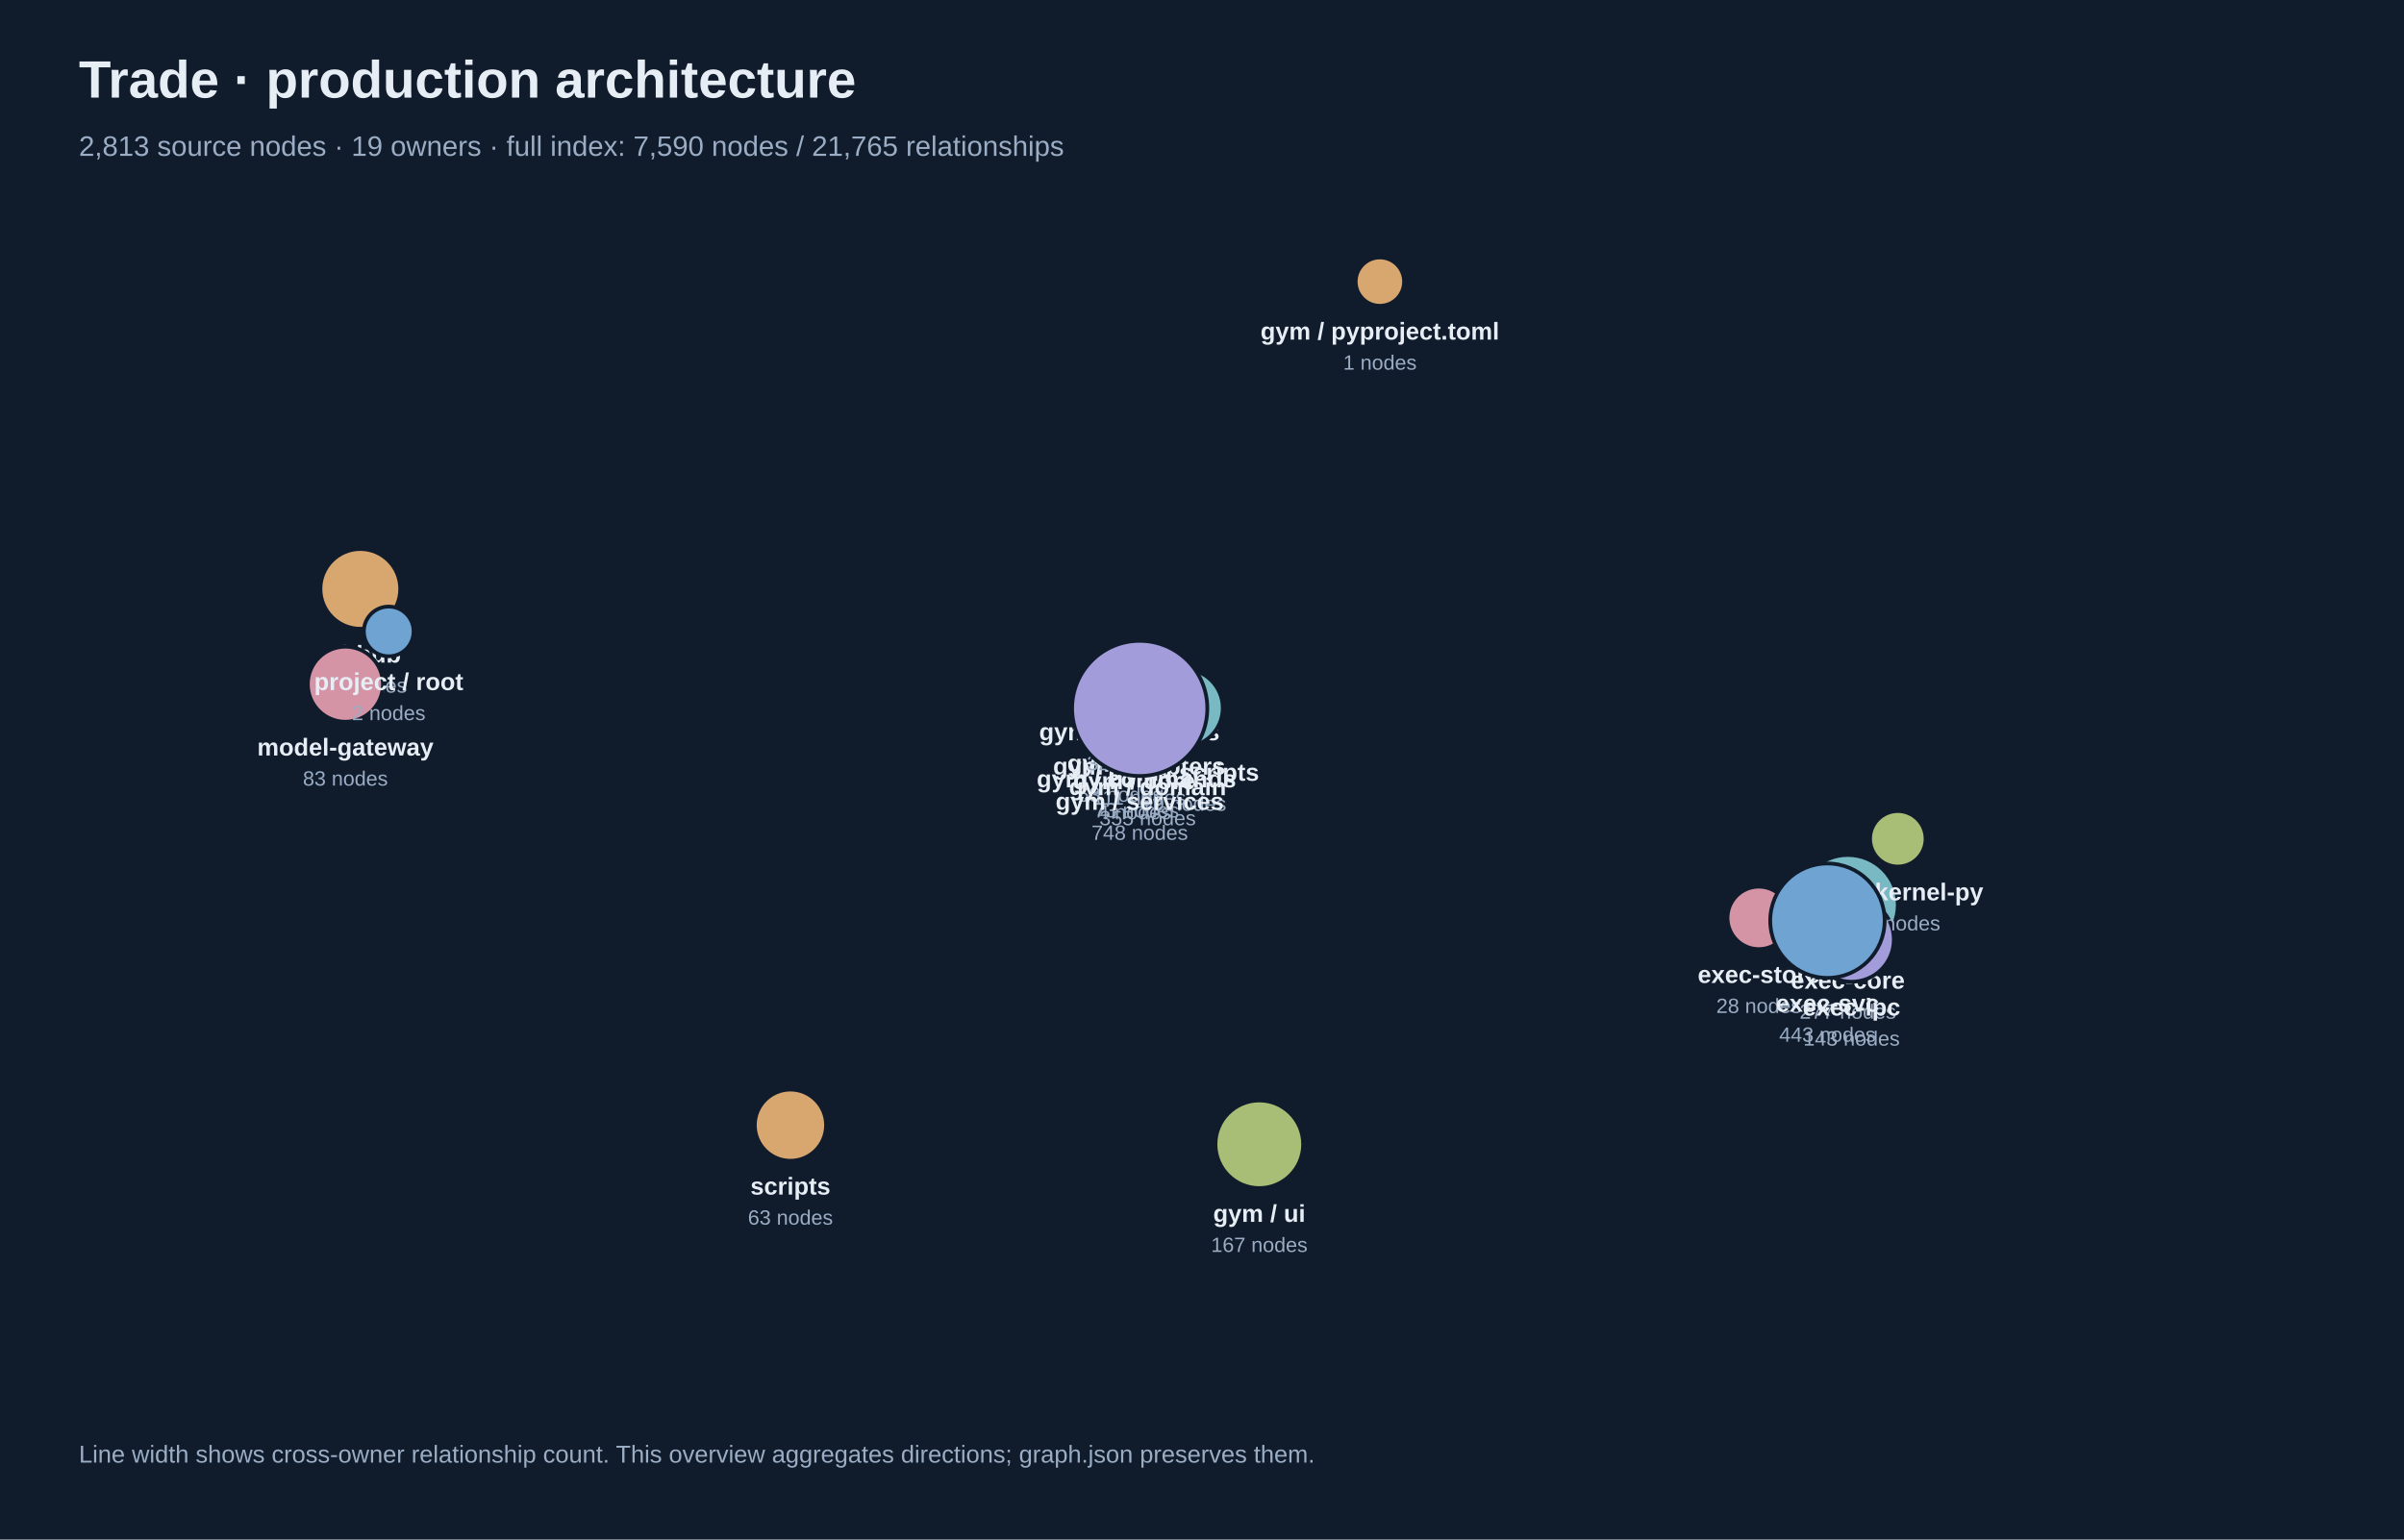
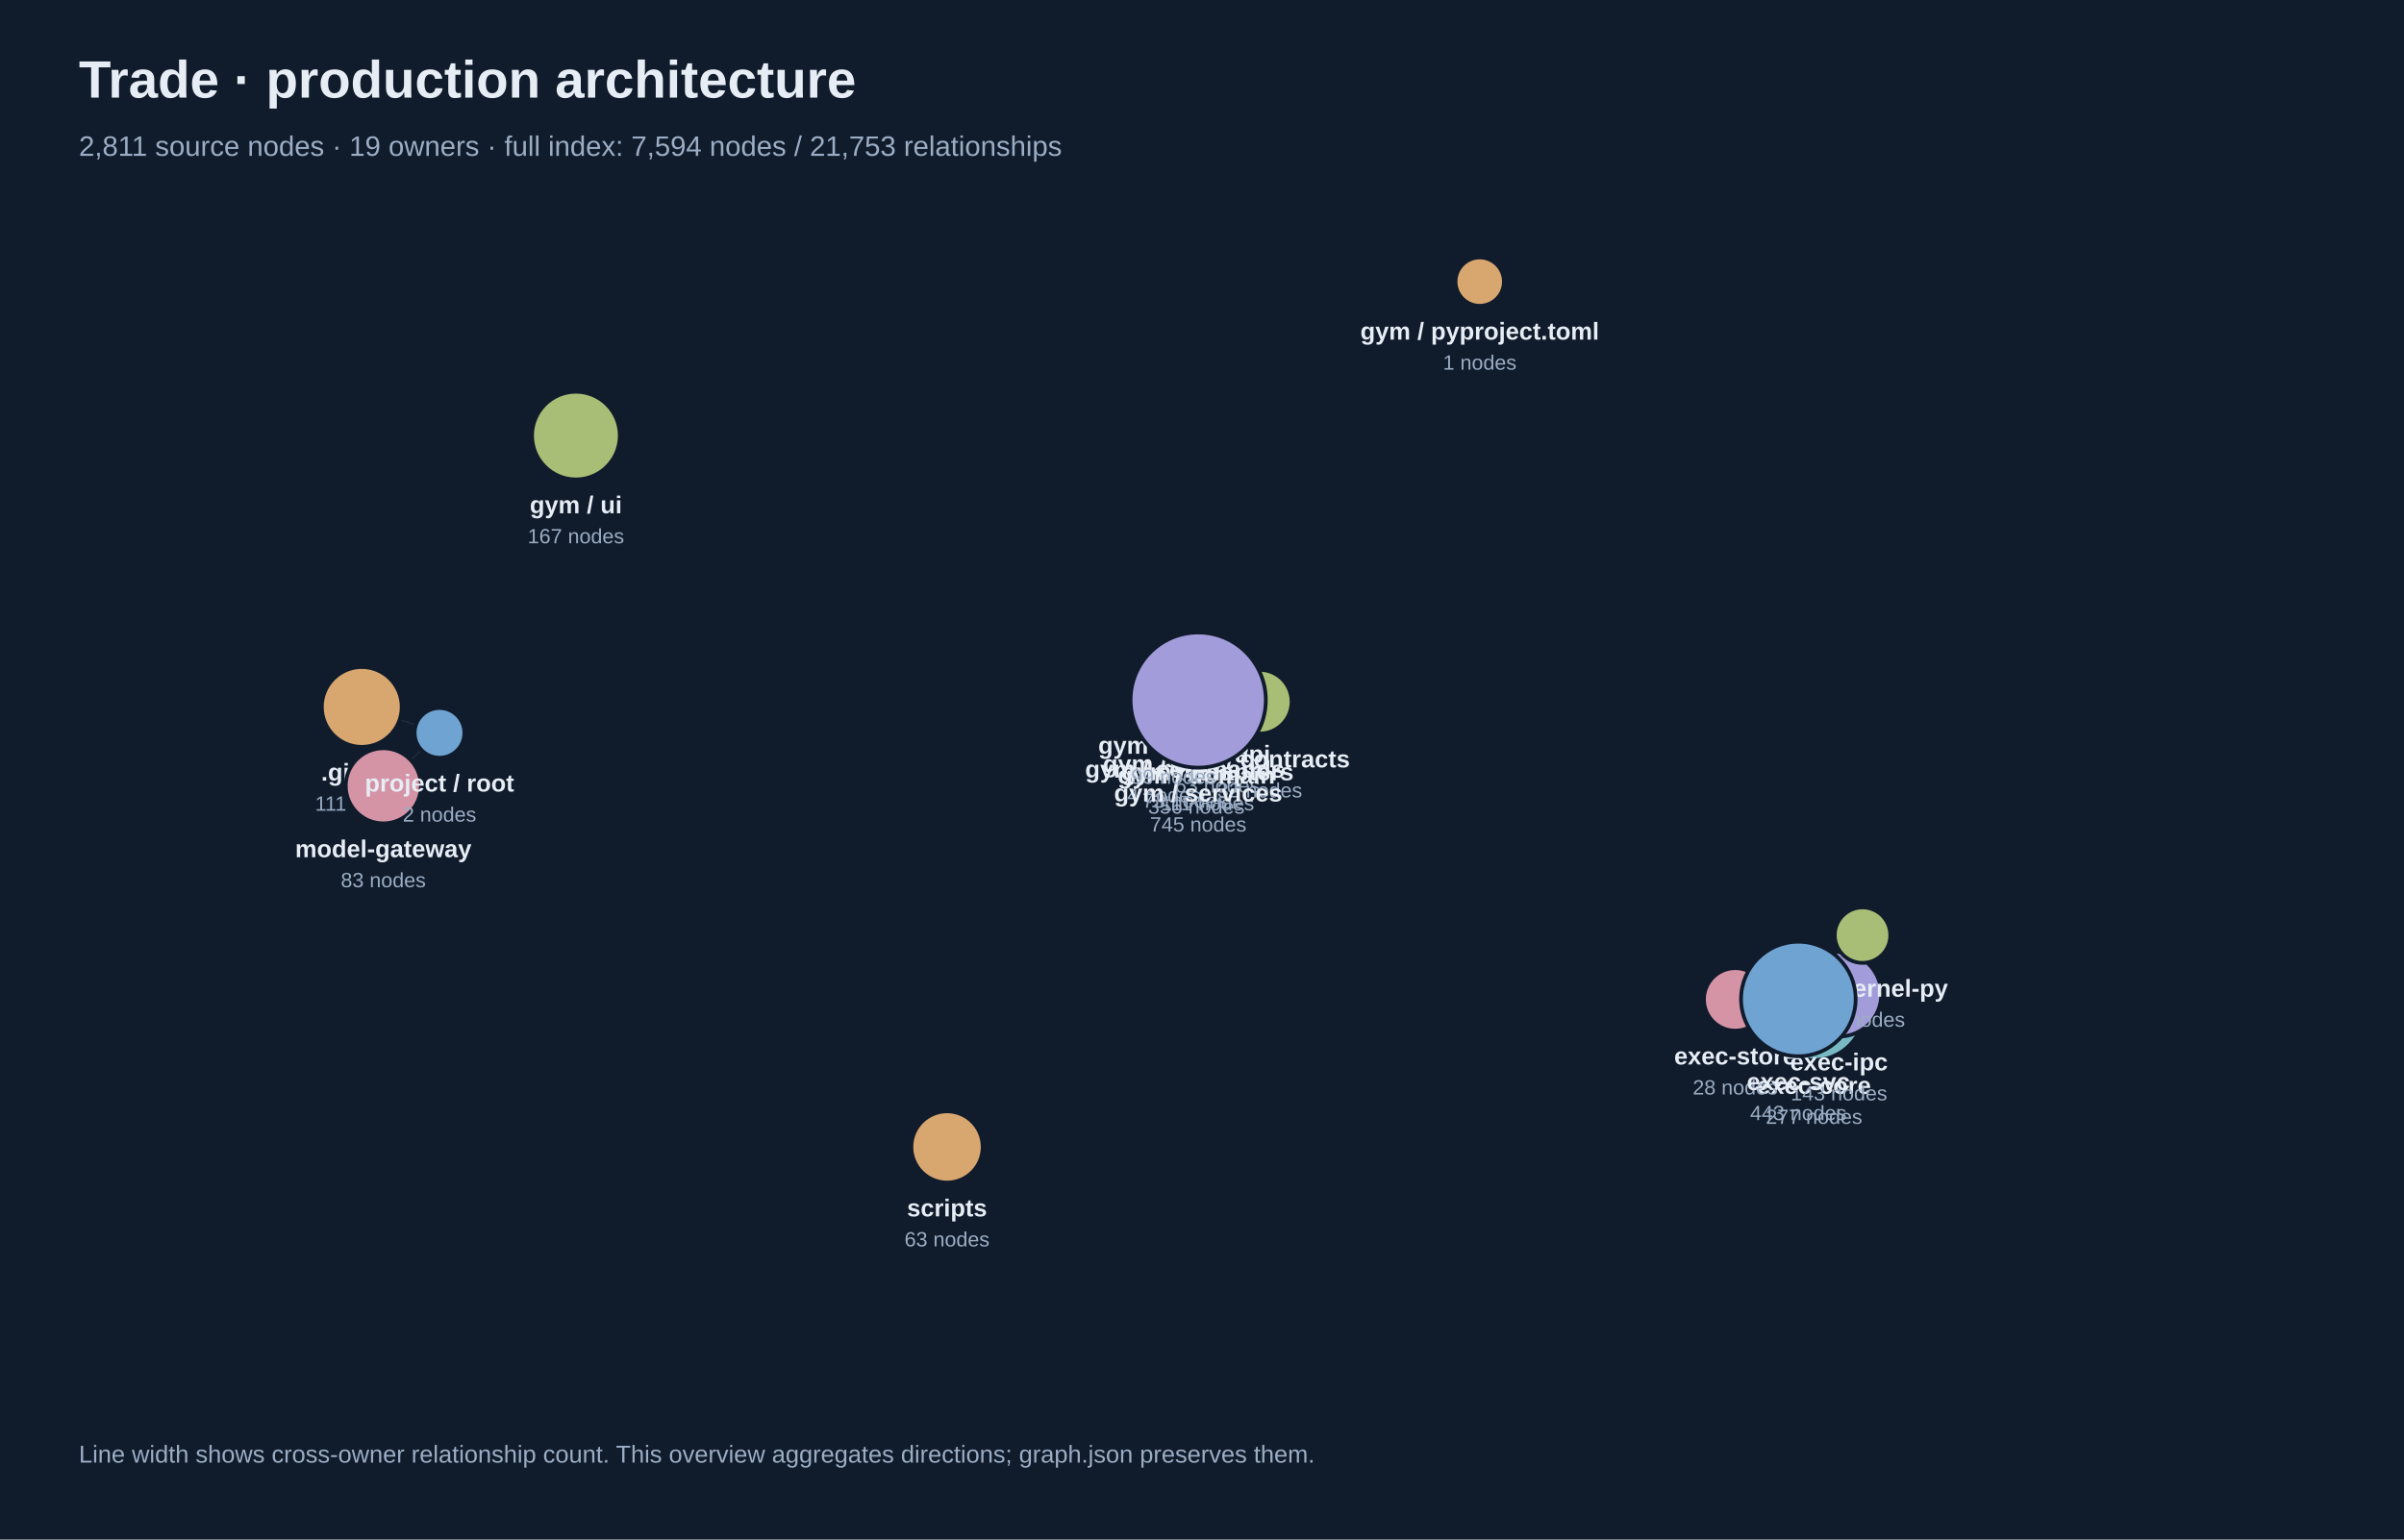
<svg xmlns="http://www.w3.org/2000/svg" width="1280" height="820" viewBox="0 0 1280 820">
  <rect width="1280" height="820" fill="#101b2b" />
  <g font-family="Segoe UI,Arial" fill="#e7edf5">
    <text x="42" y="52" font-size="28" font-weight="600">Trade · production architecture</text>
-     <text x="42" y="83" font-size="15" fill="#9badc4">2,813 source nodes · 19 owners · full index: 7,590 nodes / 21,765 relationships</text>
-     <line x1="983.861" y1="481.977" x2="1010.489" y2="446.758" stroke="#7e94b5" stroke-opacity="0.13" stroke-width="0.73" />
-     <line x1="603.89" y1="388.563" x2="630.31" y2="377.102" stroke="#7e94b5" stroke-opacity="0.13" stroke-width="0.73" />
-     <line x1="183.902" y1="364.419" x2="206.974" y2="336.309" stroke="#7e94b5" stroke-opacity="0.13" stroke-width="0.73" />
-     <line x1="596.438" y1="374.033" x2="605.082" y2="381.866" stroke="#7e94b5" stroke-opacity="0.14" stroke-width="0.79" />
-     <line x1="606.563" y1="373.328" x2="603.89" y2="388.563" stroke="#7e94b5" stroke-opacity="0.14" stroke-width="0.79" />
-     <line x1="605.082" y1="381.866" x2="630.31" y2="377.102" stroke="#7e94b5" stroke-opacity="0.14" stroke-width="0.79" />
-     <line x1="191.856" y1="313.655" x2="206.974" y2="336.309" stroke="#7e94b5" stroke-opacity="0.14" stroke-width="0.79" />
-     <line x1="601.324" y1="359.304" x2="606.837" y2="377.309" stroke="#7e94b5" stroke-opacity="0.14" stroke-width="0.83" />
-     <line x1="596.438" y1="374.033" x2="601.324" y2="359.304" stroke="#7e94b5" stroke-opacity="0.14" stroke-width="0.87" />
-     <line x1="606.563" y1="373.328" x2="630.31" y2="377.102" stroke="#7e94b5" stroke-opacity="0.15" stroke-width="0.93" />
-     <line x1="601.324" y1="359.304" x2="611.053" y2="376.988" stroke="#7e94b5" stroke-opacity="0.15" stroke-width="0.95" />
-     <line x1="936.455" y1="488.877" x2="973.017" y2="490.37" stroke="#7e94b5" stroke-opacity="0.15" stroke-width="0.98" />
-     <line x1="606.563" y1="373.328" x2="601.324" y2="359.304" stroke="#7e94b5" stroke-opacity="0.16" stroke-width="1.00" />
-     <line x1="603.89" y1="388.563" x2="611.053" y2="376.988" stroke="#7e94b5" stroke-opacity="0.16" stroke-width="1.04" />
-     <line x1="603.89" y1="388.563" x2="606.837" y2="377.309" stroke="#7e94b5" stroke-opacity="0.16" stroke-width="1.04" />
-     <line x1="611.053" y1="376.988" x2="630.31" y2="377.102" stroke="#7e94b5" stroke-opacity="0.17" stroke-width="1.10" />
-     <line x1="606.563" y1="373.328" x2="596.438" y2="374.033" stroke="#7e94b5" stroke-opacity="0.18" stroke-width="1.23" />
-     <line x1="985.861" y1="500.406" x2="973.017" y2="490.37" stroke="#7e94b5" stroke-opacity="0.18" stroke-width="1.24" />
-     <line x1="630.31" y1="377.102" x2="606.837" y2="377.309" stroke="#7e94b5" stroke-opacity="0.18" stroke-width="1.26" />
-     <line x1="983.861" y1="481.977" x2="973.017" y2="490.37" stroke="#7e94b5" stroke-opacity="0.19" stroke-width="1.41" />
-     <line x1="606.563" y1="373.328" x2="611.053" y2="376.988" stroke="#7e94b5" stroke-opacity="0.20" stroke-width="1.46" />
-     <line x1="605.082" y1="381.866" x2="611.053" y2="376.988" stroke="#7e94b5" stroke-opacity="0.20" stroke-width="1.54" />
-     <line x1="596.438" y1="374.033" x2="611.053" y2="376.988" stroke="#7e94b5" stroke-opacity="0.21" stroke-width="1.56" />
-     <line x1="606.563" y1="373.328" x2="605.082" y2="381.866" stroke="#7e94b5" stroke-opacity="0.23" stroke-width="1.83" />
-     <line x1="605.082" y1="381.866" x2="603.89" y2="388.563" stroke="#7e94b5" stroke-opacity="0.24" stroke-width="1.96" />
-     <line x1="596.438" y1="374.033" x2="606.837" y2="377.309" stroke="#7e94b5" stroke-opacity="0.26" stroke-width="2.17" />
-     <line x1="605.082" y1="381.866" x2="606.837" y2="377.309" stroke="#7e94b5" stroke-opacity="0.30" stroke-width="2.59" />
-     <line x1="606.563" y1="373.328" x2="606.837" y2="377.309" stroke="#7e94b5" stroke-opacity="0.31" stroke-width="2.72" />
-     <line x1="611.053" y1="376.988" x2="606.837" y2="377.309" stroke="#7e94b5" stroke-opacity="0.57" stroke-width="5.60" />
-     <circle cx="191.856" cy="313.655" r="21.245" fill="#d8a66f" stroke="#101b2b" stroke-width="2" />
-     <text x="191.856" y="352.9" text-anchor="middle" font-size="13" font-weight="600">.github</text>
-     <text x="191.856" y="368.9" text-anchor="middle" font-size="11" fill="#9badc4">111 nodes</text>
-     <circle cx="983.861" cy="481.977" r="26.605" fill="#79b9c4" stroke="#101b2b" stroke-width="2" />
-     <text x="983.861" y="526.582" text-anchor="middle" font-size="13" font-weight="600">exec-core</text>
-     <text x="983.861" y="542.582" text-anchor="middle" font-size="11" fill="#9badc4">277 nodes</text>
-     <circle cx="985.861" cy="500.406" r="22.494" fill="#a39cda" stroke="#101b2b" stroke-width="2" />
-     <text x="985.861" y="540.9" text-anchor="middle" font-size="13" font-weight="600">exec-ipc</text>
-     <text x="985.861" y="556.9" text-anchor="middle" font-size="11" fill="#9badc4">143 nodes</text>
-     <circle cx="1010.489" cy="446.758" r="14.775" fill="#a8bd75" stroke="#101b2b" stroke-width="2" />
-     <text x="1010.489" y="479.533" text-anchor="middle" font-size="13" font-weight="600">exec-kernel-py</text>
-     <text x="1010.489" y="495.533" text-anchor="middle" font-size="11" fill="#9badc4">10 nodes</text>
-     <circle cx="936.455" cy="488.877" r="16.643" fill="#d494a5" stroke="#101b2b" stroke-width="2" />
-     <text x="936.455" y="523.521" text-anchor="middle" font-size="13" font-weight="600">exec-store</text>
-     <text x="936.455" y="539.521" text-anchor="middle" font-size="11" fill="#9badc4">28 nodes</text>
-     <circle cx="973.017" cy="490.37" r="30.47" fill="#6fa3d2" stroke="#101b2b" stroke-width="2" />
-     <text x="973.017" y="538.84" text-anchor="middle" font-size="13" font-weight="600">exec-svc</text>
-     <text x="973.017" y="554.84" text-anchor="middle" font-size="11" fill="#9badc4">443 nodes</text>
-     <circle cx="606.563" cy="373.328" r="21.245" fill="#d8a66f" stroke="#101b2b" stroke-width="2" />
-     <text x="606.563" y="412.573" text-anchor="middle" font-size="13" font-weight="600">gym / adapters</text>
-     <text x="606.563" y="428.573" text-anchor="middle" font-size="11" fill="#9badc4">111 nodes</text>
-     <circle cx="596.438" cy="374.033" r="18.965" fill="#79b9c4" stroke="#101b2b" stroke-width="2" />
-     <text x="596.438" y="410.998" text-anchor="middle" font-size="13" font-weight="600">gym / api</text>
-     <text x="596.438" y="426.998" text-anchor="middle" font-size="11" fill="#9badc4">63 nodes</text>
-     <circle cx="605.082" cy="381.866" r="19.498" fill="#a39cda" stroke="#101b2b" stroke-width="2" />
-     <text x="605.082" y="419.364" text-anchor="middle" font-size="13" font-weight="600">gym / commands</text>
-     <text x="605.082" y="435.364" text-anchor="middle" font-size="11" fill="#9badc4">73 nodes</text>
-     <circle cx="601.324" cy="359.304" r="16.964" fill="#a8bd75" stroke="#101b2b" stroke-width="2" />
-     <text x="601.324" y="394.268" text-anchor="middle" font-size="13" font-weight="600">gym / contracts</text>
-     <text x="601.324" y="410.268" text-anchor="middle" font-size="11" fill="#9badc4">32 nodes</text>
-     <circle cx="603.89" cy="388.563" r="13.755" fill="#d494a5" stroke="#101b2b" stroke-width="2" />
-     <text x="603.89" y="420.318" text-anchor="middle" font-size="13" font-weight="600">gym / core</text>
-     <text x="603.89" y="436.318" text-anchor="middle" font-size="11" fill="#9badc4">4 nodes</text>
-     <circle cx="611.053" cy="376.988" r="28.534" fill="#6fa3d2" stroke="#101b2b" stroke-width="2" />
-     <text x="611.053" y="423.522" text-anchor="middle" font-size="13" font-weight="600">gym / domain</text>
-     <text x="611.053" y="439.522" text-anchor="middle" font-size="11" fill="#9badc4">355 nodes</text>
-     <circle cx="734.717" cy="150.0" r="12.878" fill="#d8a66f" stroke="#101b2b" stroke-width="2" />
-     <text x="734.717" y="180.878" text-anchor="middle" font-size="13" font-weight="600">gym / pyproject.toml</text>
-     <text x="734.717" y="196.878" text-anchor="middle" font-size="11" fill="#9badc4">1 nodes</text>
-     <circle cx="630.31" cy="377.102" r="20.731" fill="#79b9c4" stroke="#101b2b" stroke-width="2" />
-     <text x="630.31" y="415.833" text-anchor="middle" font-size="13" font-weight="600">gym / scripts</text>
-     <text x="630.31" y="431.833" text-anchor="middle" font-size="11" fill="#9badc4">99 nodes</text>
-     <circle cx="606.837" cy="377.309" r="36.0" fill="#a39cda" stroke="#101b2b" stroke-width="2" />
-     <text x="606.837" y="431.309" text-anchor="middle" font-size="13" font-weight="600">gym / services</text>
-     <text x="606.837" y="447.309" text-anchor="middle" font-size="11" fill="#9badc4">748 nodes</text>
-     <circle cx="670.507" cy="609.458" r="23.34" fill="#a8bd75" stroke="#101b2b" stroke-width="2" />
-     <text x="670.507" y="650.799" text-anchor="middle" font-size="13" font-weight="600">gym / ui</text>
-     <text x="670.507" y="666.799" text-anchor="middle" font-size="11" fill="#9badc4">167 nodes</text>
-     <circle cx="183.902" cy="364.419" r="19.995" fill="#d494a5" stroke="#101b2b" stroke-width="2" />
-     <text x="183.902" y="402.414" text-anchor="middle" font-size="13" font-weight="600">model-gateway</text>
-     <text x="183.902" y="418.414" text-anchor="middle" font-size="11" fill="#9badc4">83 nodes</text>
-     <circle cx="206.974" cy="336.309" r="13.241" fill="#6fa3d2" stroke="#101b2b" stroke-width="2" />
-     <text x="206.974" y="367.55" text-anchor="middle" font-size="13" font-weight="600">project / root</text>
-     <text x="206.974" y="383.55" text-anchor="middle" font-size="11" fill="#9badc4">2 nodes</text>
-     <circle cx="420.864" cy="599.277" r="18.965" fill="#d8a66f" stroke="#101b2b" stroke-width="2" />
-     <text x="420.864" y="636.242" text-anchor="middle" font-size="13" font-weight="600">scripts</text>
-     <text x="420.864" y="652.242" text-anchor="middle" font-size="11" fill="#9badc4">63 nodes</text>
+     <text x="42" y="83" font-size="15" fill="#9badc4">2,811 source nodes · 19 owners · full index: 7,594 nodes / 21,753 relationships</text>
+     <line x1="965.877" y1="537.954" x2="991.699" y2="498.068" stroke="#7e94b5" stroke-opacity="0.13" stroke-width="0.73" />
+     <line x1="619.762" y1="379.57" x2="624.838" y2="362.729" stroke="#7e94b5" stroke-opacity="0.13" stroke-width="0.73" />
+     <line x1="204.103" y1="418.542" x2="234.015" y2="390.335" stroke="#7e94b5" stroke-opacity="0.13" stroke-width="0.73" />
+     <line x1="648.246" y1="369.133" x2="630.858" y2="376.658" stroke="#7e94b5" stroke-opacity="0.14" stroke-width="0.78" />
+     <line x1="642.932" y1="376.313" x2="619.762" y2="379.57" stroke="#7e94b5" stroke-opacity="0.14" stroke-width="0.78" />
+     <line x1="630.858" y1="376.658" x2="624.838" y2="362.729" stroke="#7e94b5" stroke-opacity="0.14" stroke-width="0.78" />
+     <line x1="192.623" y1="376.527" x2="234.015" y2="390.335" stroke="#7e94b5" stroke-opacity="0.14" stroke-width="0.78" />
+     <line x1="670.733" y1="373.747" x2="637.972" y2="372.866" stroke="#7e94b5" stroke-opacity="0.14" stroke-width="0.83" />
+     <line x1="648.246" y1="369.133" x2="670.733" y2="373.747" stroke="#7e94b5" stroke-opacity="0.14" stroke-width="0.86" />
+     <line x1="642.932" y1="376.313" x2="624.838" y2="362.729" stroke="#7e94b5" stroke-opacity="0.15" stroke-width="0.92" />
+     <line x1="670.733" y1="373.747" x2="636.973" y2="370.757" stroke="#7e94b5" stroke-opacity="0.15" stroke-width="0.95" />
+     <line x1="923.915" y1="532.29" x2="957.526" y2="532.073" stroke="#7e94b5" stroke-opacity="0.15" stroke-width="0.97" />
+     <line x1="642.932" y1="376.313" x2="670.733" y2="373.747" stroke="#7e94b5" stroke-opacity="0.16" stroke-width="0.99" />
+     <line x1="619.762" y1="379.57" x2="637.972" y2="372.866" stroke="#7e94b5" stroke-opacity="0.16" stroke-width="0.99" />
+     <line x1="619.762" y1="379.57" x2="636.973" y2="370.757" stroke="#7e94b5" stroke-opacity="0.16" stroke-width="1.07" />
+     <line x1="636.973" y1="370.757" x2="624.838" y2="362.729" stroke="#7e94b5" stroke-opacity="0.16" stroke-width="1.09" />
+     <line x1="642.932" y1="376.313" x2="648.246" y2="369.133" stroke="#7e94b5" stroke-opacity="0.18" stroke-width="1.21" />
+     <line x1="979.161" y1="529.561" x2="957.526" y2="532.073" stroke="#7e94b5" stroke-opacity="0.18" stroke-width="1.23" />
+     <line x1="624.838" y1="362.729" x2="637.972" y2="372.866" stroke="#7e94b5" stroke-opacity="0.18" stroke-width="1.24" />
+     <line x1="965.877" y1="537.954" x2="957.526" y2="532.073" stroke="#7e94b5" stroke-opacity="0.19" stroke-width="1.39" />
+     <line x1="642.932" y1="376.313" x2="636.973" y2="370.757" stroke="#7e94b5" stroke-opacity="0.20" stroke-width="1.44" />
+     <line x1="648.246" y1="369.133" x2="636.973" y2="370.757" stroke="#7e94b5" stroke-opacity="0.22" stroke-width="1.68" />
+     <line x1="630.858" y1="376.658" x2="636.973" y2="370.757" stroke="#7e94b5" stroke-opacity="0.22" stroke-width="1.69" />
+     <line x1="642.932" y1="376.313" x2="630.858" y2="376.658" stroke="#7e94b5" stroke-opacity="0.23" stroke-width="1.80" />
+     <line x1="630.858" y1="376.658" x2="619.762" y2="379.57" stroke="#7e94b5" stroke-opacity="0.24" stroke-width="1.92" />
+     <line x1="648.246" y1="369.133" x2="637.972" y2="372.866" stroke="#7e94b5" stroke-opacity="0.25" stroke-width="2.02" />
+     <line x1="630.858" y1="376.658" x2="637.972" y2="372.866" stroke="#7e94b5" stroke-opacity="0.28" stroke-width="2.43" />
+     <line x1="642.932" y1="376.313" x2="637.972" y2="372.866" stroke="#7e94b5" stroke-opacity="0.31" stroke-width="2.66" />
+     <line x1="636.973" y1="370.757" x2="637.972" y2="372.866" stroke="#7e94b5" stroke-opacity="0.57" stroke-width="5.60" />
+     <circle cx="192.623" cy="376.527" r="21.264" fill="#d8a66f" stroke="#101b2b" stroke-width="2" />
+     <text x="192.623" y="415.791" text-anchor="middle" font-size="13" font-weight="600">.github</text>
+     <text x="192.623" y="431.791" text-anchor="middle" font-size="11" fill="#9badc4">111 nodes</text>
+     <circle cx="965.877" cy="537.954" r="26.634" fill="#79b9c4" stroke="#101b2b" stroke-width="2" />
+     <text x="965.877" y="582.588" text-anchor="middle" font-size="13" font-weight="600">exec-core</text>
+     <text x="965.877" y="598.588" text-anchor="middle" font-size="11" fill="#9badc4">277 nodes</text>
+     <circle cx="979.161" cy="529.561" r="22.515" fill="#a39cda" stroke="#101b2b" stroke-width="2" />
+     <text x="979.161" y="570.076" text-anchor="middle" font-size="13" font-weight="600">exec-ipc</text>
+     <text x="979.161" y="586.076" text-anchor="middle" font-size="11" fill="#9badc4">143 nodes</text>
+     <circle cx="991.699" cy="498.068" r="14.781" fill="#a8bd75" stroke="#101b2b" stroke-width="2" />
+     <text x="991.699" y="530.848" text-anchor="middle" font-size="13" font-weight="600">exec-kernel-py</text>
+     <text x="991.699" y="546.848" text-anchor="middle" font-size="11" fill="#9badc4">10 nodes</text>
+     <circle cx="923.915" cy="532.29" r="16.653" fill="#d494a5" stroke="#101b2b" stroke-width="2" />
+     <text x="923.915" y="566.943" text-anchor="middle" font-size="13" font-weight="600">exec-store</text>
+     <text x="923.915" y="582.943" text-anchor="middle" font-size="11" fill="#9badc4">28 nodes</text>
+     <circle cx="957.526" cy="532.073" r="30.507" fill="#6fa3d2" stroke="#101b2b" stroke-width="2" />
+     <text x="957.526" y="580.58" text-anchor="middle" font-size="13" font-weight="600">exec-svc</text>
+     <text x="957.526" y="596.58" text-anchor="middle" font-size="11" fill="#9badc4">443 nodes</text>
+     <circle cx="642.932" cy="376.313" r="21.264" fill="#d8a66f" stroke="#101b2b" stroke-width="2" />
+     <text x="642.932" y="415.577" text-anchor="middle" font-size="13" font-weight="600">gym / adapters</text>
+     <text x="642.932" y="431.577" text-anchor="middle" font-size="11" fill="#9badc4">111 nodes</text>
+     <circle cx="648.246" cy="369.133" r="18.979" fill="#79b9c4" stroke="#101b2b" stroke-width="2" />
+     <text x="648.246" y="406.112" text-anchor="middle" font-size="13" font-weight="600">gym / api</text>
+     <text x="648.246" y="422.112" text-anchor="middle" font-size="11" fill="#9badc4">63 nodes</text>
+     <circle cx="630.858" cy="376.658" r="19.513" fill="#a39cda" stroke="#101b2b" stroke-width="2" />
+     <text x="630.858" y="414.171" text-anchor="middle" font-size="13" font-weight="600">gym / commands</text>
+     <text x="630.858" y="430.171" text-anchor="middle" font-size="11" fill="#9badc4">73 nodes</text>
+     <circle cx="670.733" cy="373.747" r="16.974" fill="#a8bd75" stroke="#101b2b" stroke-width="2" />
+     <text x="670.733" y="408.721" text-anchor="middle" font-size="13" font-weight="600">gym / contracts</text>
+     <text x="670.733" y="424.721" text-anchor="middle" font-size="11" fill="#9badc4">32 nodes</text>
+     <circle cx="619.762" cy="379.57" r="13.759" fill="#d494a5" stroke="#101b2b" stroke-width="2" />
+     <text x="619.762" y="411.328" text-anchor="middle" font-size="13" font-weight="600">gym / core</text>
+     <text x="619.762" y="427.328" text-anchor="middle" font-size="11" fill="#9badc4">4 nodes</text>
+     <circle cx="636.973" cy="370.757" r="28.59" fill="#6fa3d2" stroke="#101b2b" stroke-width="2" />
+     <text x="636.973" y="417.348" text-anchor="middle" font-size="13" font-weight="600">gym / domain</text>
+     <text x="636.973" y="433.348" text-anchor="middle" font-size="11" fill="#9badc4">356 nodes</text>
+     <circle cx="787.877" cy="150" r="12.879" fill="#d8a66f" stroke="#101b2b" stroke-width="2" />
+     <text x="787.877" y="180.879" text-anchor="middle" font-size="13" font-weight="600">gym / pyproject.toml</text>
+     <text x="787.877" y="196.879" text-anchor="middle" font-size="11" fill="#9badc4">1 nodes</text>
+     <circle cx="624.838" cy="362.729" r="20.749" fill="#79b9c4" stroke="#101b2b" stroke-width="2" />
+     <text x="624.838" y="401.478" text-anchor="middle" font-size="13" font-weight="600">gym / scripts</text>
+     <text x="624.838" y="417.478" text-anchor="middle" font-size="11" fill="#9badc4">99 nodes</text>
+     <circle cx="637.972" cy="372.866" r="36.0" fill="#a39cda" stroke="#101b2b" stroke-width="2" />
+     <text x="637.972" y="426.866" text-anchor="middle" font-size="13" font-weight="600">gym / services</text>
+     <text x="637.972" y="442.866" text-anchor="middle" font-size="11" fill="#9badc4">745 nodes</text>
+     <circle cx="306.645" cy="232.002" r="23.363" fill="#a8bd75" stroke="#101b2b" stroke-width="2" />
+     <text x="306.645" y="273.364" text-anchor="middle" font-size="13" font-weight="600">gym / ui</text>
+     <text x="306.645" y="289.364" text-anchor="middle" font-size="11" fill="#9badc4">167 nodes</text>
+     <circle cx="204.103" cy="418.542" r="20.011" fill="#d494a5" stroke="#101b2b" stroke-width="2" />
+     <text x="204.103" y="456.553" text-anchor="middle" font-size="13" font-weight="600">model-gateway</text>
+     <text x="204.103" y="472.553" text-anchor="middle" font-size="11" fill="#9badc4">83 nodes</text>
+     <circle cx="234.015" cy="390.335" r="13.244" fill="#6fa3d2" stroke="#101b2b" stroke-width="2" />
+     <text x="234.015" y="421.579" text-anchor="middle" font-size="13" font-weight="600">project / root</text>
+     <text x="234.015" y="437.579" text-anchor="middle" font-size="11" fill="#9badc4">2 nodes</text>
+     <circle cx="504.243" cy="610.875" r="18.979" fill="#d8a66f" stroke="#101b2b" stroke-width="2" />
+     <text x="504.243" y="647.854" text-anchor="middle" font-size="13" font-weight="600">scripts</text>
+     <text x="504.243" y="663.854" text-anchor="middle" font-size="11" fill="#9badc4">63 nodes</text>
    <text x="42" y="779" font-size="13" fill="#9badc4">Line width shows cross-owner relationship count. This overview aggregates directions; graph.json preserves them.</text>
  </g>
</svg>
